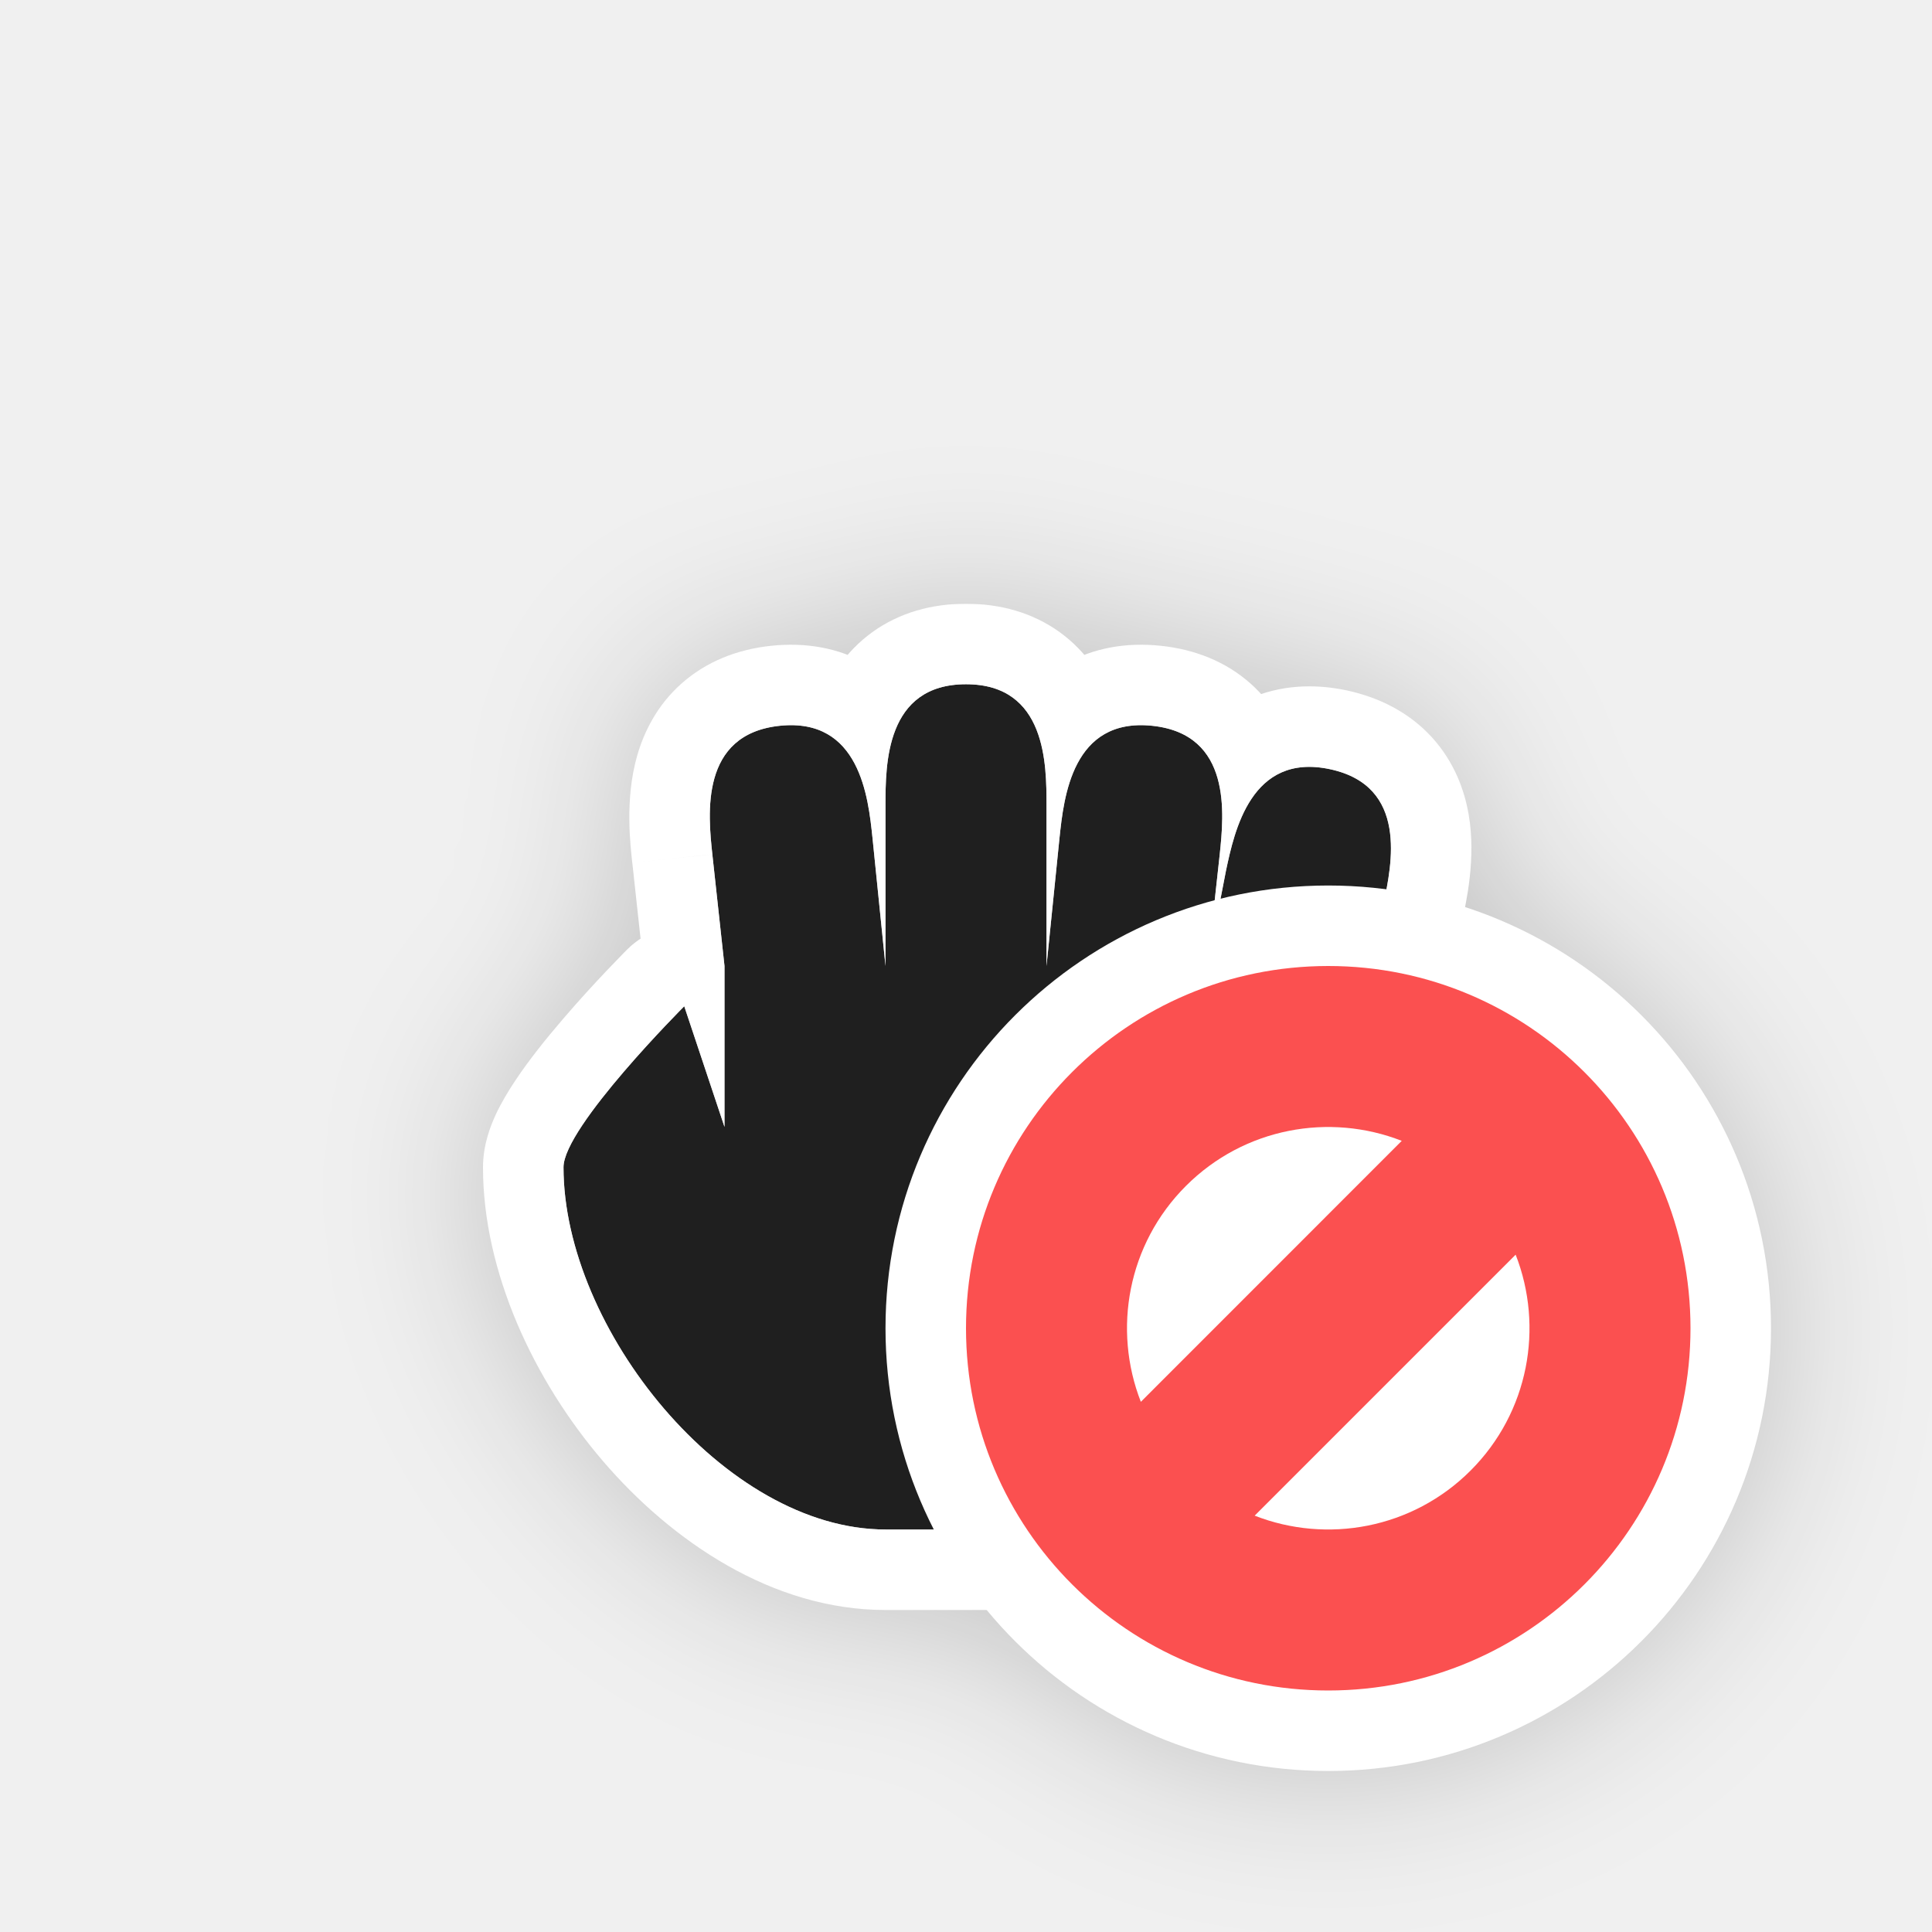
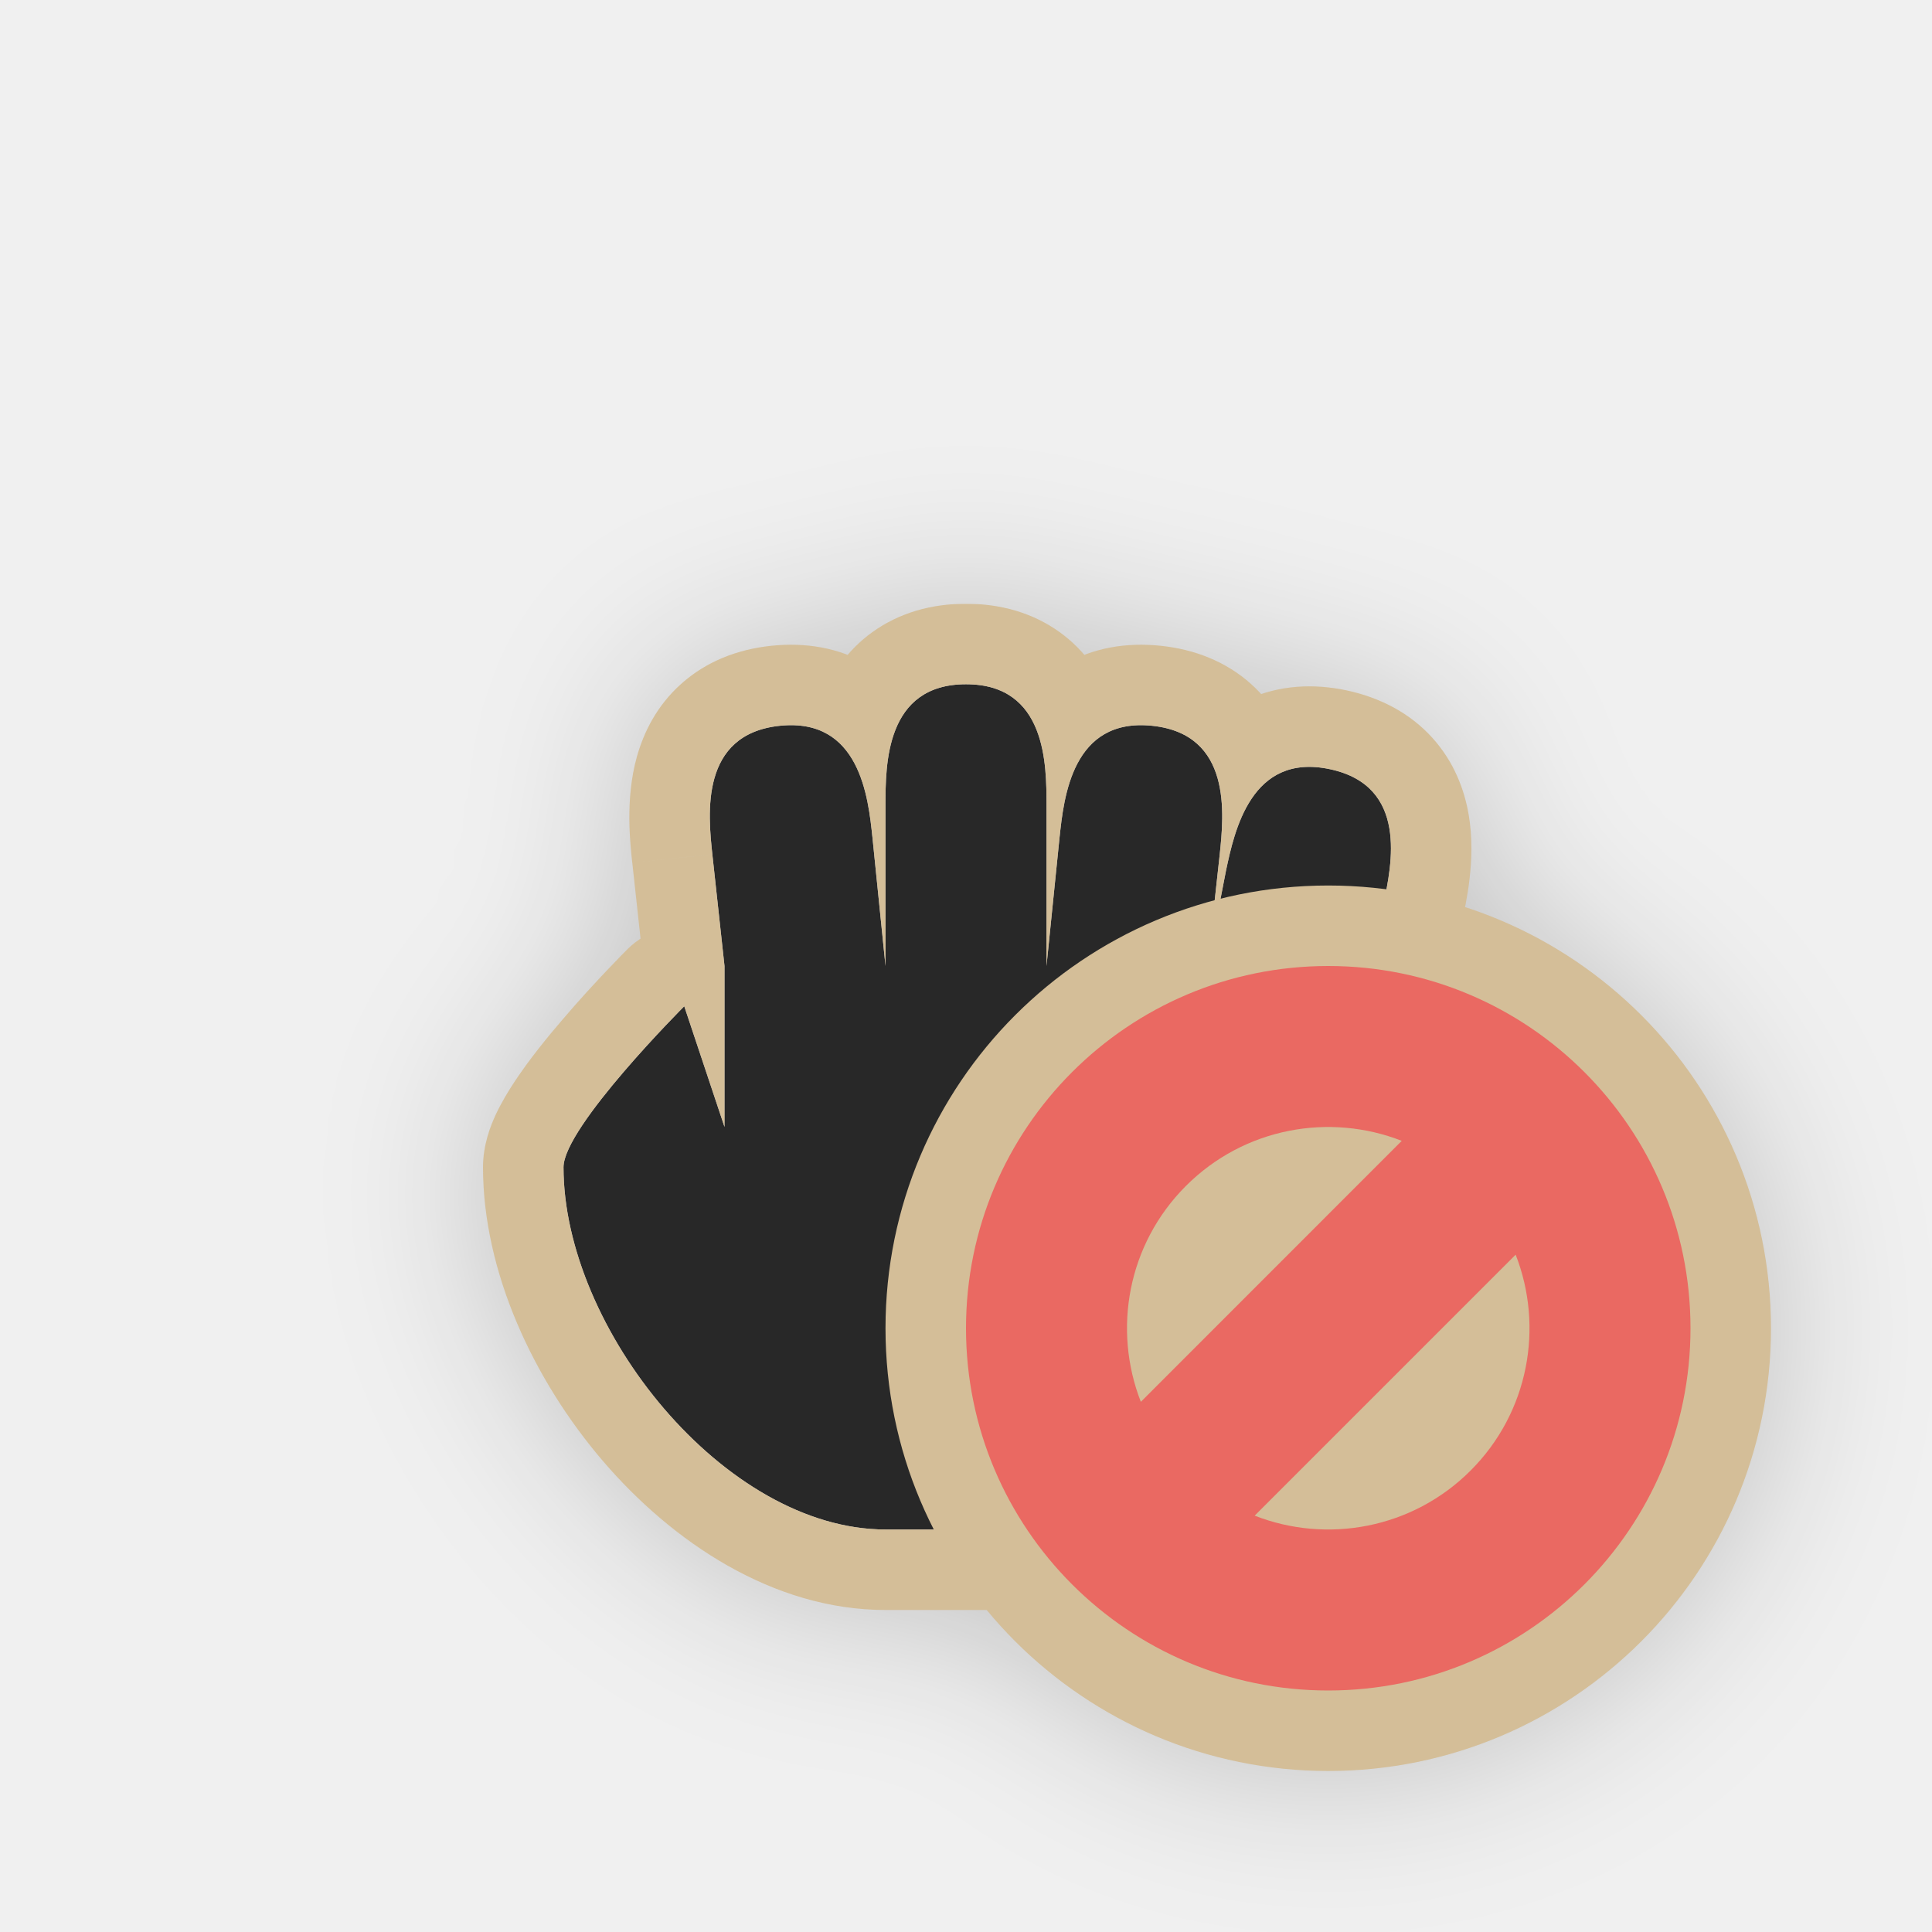
<svg xmlns="http://www.w3.org/2000/svg" width="24" height="24" viewBox="0 0 24 24" fill="none">
-   <g filter="url(#filter0_d_182_7023)">
+   <g clip-path="url(#clip0_182_7023)" filter="url(#filter0_d_182_7023)">
    <mask id="path-1-outside-1_182_7023" maskUnits="userSpaceOnUse" x="6" y="7.5" width="13" height="13" fill="black">
      <rect fill="white" x="6" y="7.5" width="13" height="13" />
      <path fill-rule="evenodd" clip-rule="evenodd" d="M13 10V12L13.162 10.404C13.215 9.906 13.319 8.912 14.314 9.016C15.308 9.121 15.204 10.116 15.152 10.613L15 12L15.23 10.814C15.334 10.325 15.541 9.347 16.52 9.555C17.498 9.763 17.29 10.741 17.186 11.23L17 12H17L16.5 16C16 19 14 19 14 19H11H11C9 19 7 16.5 7 14.5C7 14 8.5 12.5 8.5 12.5L9 13.999V12H11V12V10C11 9.5 11 8.5 12 8.5C13 8.5 13 9.5 13 10ZM10.838 10.404L11 12H9L8.849 10.613C8.796 10.116 8.692 9.121 9.686 9.016C10.681 8.912 10.786 9.906 10.838 10.404Z" />
    </mask>
-     <path fill-rule="evenodd" clip-rule="evenodd" d="M13 10V12L13.162 10.404C13.215 9.906 13.319 8.912 14.314 9.016C15.308 9.121 15.204 10.116 15.152 10.613L15 12L15.23 10.814C15.334 10.325 15.541 9.347 16.52 9.555C17.498 9.763 17.29 10.741 17.186 11.23L17 12H17L16.5 16C16 19 14 19 14 19H11H11C9 19 7 16.5 7 14.5C7 14 8.5 12.5 8.5 12.5L9 13.999V12H11V12V10C11 9.5 11 8.5 12 8.5C13 8.5 13 9.5 13 10ZM10.838 10.404L11 12H9L8.849 10.613C8.796 10.116 8.692 9.121 9.686 9.016C10.681 8.912 10.786 9.906 10.838 10.404Z" fill="#1F1F1F" />
-     <path d="M13 12H12C12 12.533 12.417 12.972 12.949 12.999C13.481 13.026 13.941 12.631 13.995 12.101L13 12ZM13.162 10.404L12.168 10.299L12.168 10.302L13.162 10.404ZM14.314 9.016L14.209 10.011L14.314 9.016ZM15.152 10.613L16.146 10.721L16.146 10.717L15.152 10.613ZM15 12L14.006 11.891C13.948 12.425 14.32 12.909 14.851 12.989C15.381 13.069 15.88 12.717 15.982 12.19L15 12ZM15.23 10.814L14.252 10.606C14.25 10.612 14.249 10.618 14.248 10.624L15.23 10.814ZM16.52 9.555L16.728 8.576L16.728 8.576L16.52 9.555ZM17.186 11.23L18.158 11.464C18.16 11.456 18.162 11.447 18.164 11.438L17.186 11.23ZM17 12V13C17.462 13 17.864 12.684 17.972 12.235L17 12ZM17 12V11C16.495 11 16.07 11.376 16.008 11.876L17 12ZM16.5 16L17.486 16.164C17.489 16.151 17.491 16.137 17.492 16.124L16.5 16ZM11 19L11 20H11V19ZM8.5 12.5L9.449 12.184C9.339 11.855 9.067 11.606 8.73 11.527C8.392 11.447 8.038 11.548 7.793 11.793L8.5 12.5ZM9 13.999L8.051 14.316C8.206 14.781 8.676 15.065 9.16 14.986C9.644 14.908 10 14.49 10 13.999H9ZM9 12V11C8.447 11 8 11.448 8 12H9ZM11 12V13C11.552 13 12 12.552 12 12H11ZM10.838 10.404L11.833 10.303L11.832 10.299L10.838 10.404ZM9 12L8.006 12.108C8.061 12.616 8.49 13 9 13V12ZM8.849 10.613L7.854 10.717L7.855 10.721L8.849 10.613ZM9.686 9.016L9.791 10.011L9.686 9.016ZM14 12V10H12V12H14ZM12.168 10.302L12.005 11.899L13.995 12.101L14.157 10.505L12.168 10.302ZM14.418 8.022C13.997 7.978 13.586 8.044 13.224 8.252C12.869 8.456 12.643 8.748 12.5 9.018C12.239 9.514 12.191 10.084 12.168 10.299L14.157 10.508C14.171 10.38 14.183 10.27 14.205 10.161C14.227 10.05 14.252 9.984 14.269 9.951C14.284 9.923 14.274 9.955 14.219 9.987C14.158 10.022 14.133 10.003 14.209 10.011L14.418 8.022ZM16.146 10.717C16.169 10.502 16.24 9.935 16.087 9.395C16.004 9.102 15.844 8.768 15.539 8.495C15.228 8.217 14.84 8.066 14.418 8.022L14.209 10.011C14.285 10.019 14.257 10.032 14.205 9.985C14.158 9.943 14.155 9.909 14.163 9.94C14.173 9.976 14.184 10.046 14.183 10.159C14.182 10.269 14.171 10.38 14.157 10.508L16.146 10.717ZM15.994 12.109L16.146 10.721L14.158 10.504L14.006 11.891L15.994 12.109ZM14.248 10.624L14.018 11.81L15.982 12.19L16.211 11.004L14.248 10.624ZM16.728 8.576C16.313 8.488 15.898 8.512 15.516 8.68C15.141 8.846 14.886 9.113 14.716 9.367C14.404 9.833 14.296 10.395 14.252 10.606L16.208 11.022C16.235 10.896 16.258 10.787 16.291 10.681C16.325 10.574 16.357 10.511 16.378 10.479C16.395 10.453 16.382 10.484 16.324 10.51C16.26 10.538 16.237 10.517 16.312 10.533L16.728 8.576ZM18.164 11.438C18.209 11.226 18.34 10.669 18.244 10.117C18.192 9.816 18.067 9.468 17.792 9.164C17.512 8.855 17.142 8.665 16.728 8.576L16.312 10.533C16.386 10.549 16.357 10.559 16.31 10.507C16.268 10.46 16.268 10.426 16.273 10.457C16.28 10.494 16.283 10.565 16.27 10.677C16.257 10.787 16.235 10.896 16.208 11.022L18.164 11.438ZM17.972 12.235L18.158 11.464L16.214 10.995L16.028 11.765L17.972 12.235ZM17 13H17V11H17V13ZM17.492 16.124L17.992 12.124L16.008 11.876L15.508 15.876L17.492 16.124ZM14 19C14 20 14.001 20 14.002 20C14.002 20 14.002 20 14.003 20C14.004 20 14.005 20 14.006 20C14.008 20 14.011 20 14.013 20C14.018 20 14.024 20 14.03 20C14.042 19.999 14.056 19.999 14.072 19.998C14.104 19.996 14.144 19.994 14.192 19.989C14.286 19.979 14.409 19.96 14.554 19.925C14.842 19.856 15.221 19.721 15.617 19.457C16.439 18.909 17.197 17.899 17.486 16.164L15.514 15.836C15.303 17.101 14.81 17.591 14.508 17.793C14.341 17.904 14.189 17.956 14.087 17.981C14.036 17.993 13.999 17.998 13.982 18C13.974 18 13.97 18.001 13.973 18C13.974 18 13.977 18 13.982 18C13.984 18 13.986 18 13.99 18C13.991 18 13.993 18 13.995 18C13.995 18 13.996 18 13.997 18C13.998 18 13.998 18 13.999 18C13.999 18 14 18 14 19ZM11 20H14V18H11V20ZM11 20H11V18H11V20ZM6 14.5C6 15.801 6.631 17.148 7.491 18.151C8.343 19.145 9.595 20 11 20L11 18C10.404 18 9.657 17.605 9.009 16.849C8.368 16.102 8 15.199 8 14.5H6ZM8.5 12.5C7.793 11.793 7.793 11.793 7.793 11.793C7.793 11.793 7.793 11.793 7.792 11.793C7.792 11.793 7.792 11.793 7.792 11.794C7.792 11.794 7.791 11.794 7.791 11.795C7.79 11.796 7.788 11.797 7.787 11.799C7.783 11.803 7.778 11.807 7.772 11.814C7.76 11.826 7.742 11.844 7.72 11.867C7.676 11.912 7.614 11.976 7.54 12.054C7.392 12.21 7.192 12.426 6.991 12.662C6.792 12.893 6.575 13.162 6.402 13.422C6.316 13.551 6.227 13.698 6.156 13.851C6.095 13.984 6 14.22 6 14.5H8C8 14.655 7.951 14.735 7.972 14.69C7.984 14.665 8.012 14.613 8.066 14.531C8.174 14.369 8.332 14.169 8.509 13.963C8.682 13.761 8.858 13.571 8.991 13.43C9.058 13.36 9.113 13.303 9.151 13.264C9.17 13.245 9.184 13.23 9.194 13.22C9.199 13.215 9.202 13.212 9.205 13.21C9.206 13.208 9.206 13.208 9.207 13.207C9.207 13.207 9.207 13.207 9.207 13.207C9.207 13.207 9.207 13.207 9.207 13.207C9.207 13.207 9.207 13.207 9.207 13.207C9.207 13.207 9.207 13.207 8.5 12.5ZM9.948 13.683L9.449 12.184L7.551 12.816L8.051 14.316L9.948 13.683ZM8 12V13.999H10V12H8ZM11 11H9V13H11V11ZM10 12V12H12V12H10ZM10 10V12H12V10H10ZM12 7.5C11.576 7.5 11.175 7.609 10.836 7.853C10.504 8.093 10.31 8.408 10.197 8.691C9.988 9.212 10 9.784 10 10H12C12 9.871 12.001 9.76 12.011 9.649C12.022 9.537 12.039 9.469 12.053 9.434C12.065 9.405 12.058 9.438 12.007 9.475C11.95 9.516 11.924 9.5 12 9.5V7.5ZM14 10C14 9.784 14.012 9.212 13.803 8.691C13.69 8.408 13.496 8.093 13.164 7.853C12.825 7.609 12.424 7.5 12 7.5V9.5C12.076 9.5 12.05 9.516 11.993 9.475C11.942 9.438 11.935 9.405 11.947 9.434C11.961 9.469 11.978 9.537 11.989 9.649C11.999 9.76 12 9.871 12 10H14ZM11.995 11.899L11.833 10.303L9.843 10.505L10.005 12.101L11.995 11.899ZM9 13H11V11H9V13ZM7.855 10.721L8.006 12.108L9.994 11.892L9.843 10.504L7.855 10.721ZM9.582 8.022C9.16 8.066 8.773 8.217 8.462 8.495C8.156 8.768 7.996 9.102 7.913 9.395C7.76 9.935 7.832 10.502 7.854 10.717L9.843 10.508C9.83 10.38 9.819 10.269 9.818 10.159C9.817 10.046 9.827 9.976 9.837 9.94C9.846 9.909 9.842 9.943 9.796 9.985C9.743 10.032 9.715 10.019 9.791 10.011L9.582 8.022ZM11.832 10.299C11.81 10.084 11.762 9.514 11.5 9.018C11.358 8.748 11.131 8.456 10.776 8.252C10.414 8.044 10.003 7.978 9.582 8.022L9.791 10.011C9.867 10.003 9.842 10.022 9.781 9.987C9.727 9.955 9.716 9.923 9.731 9.951C9.748 9.984 9.773 10.05 9.796 10.161C9.818 10.27 9.83 10.38 9.843 10.508L11.832 10.299Z" fill="white" mask="url(#path-1-outside-1_182_7023)" />
-     <circle cx="16.5" cy="16.5" r="5" fill="#FB5050" stroke="white" stroke-linejoin="round" />
-     <path fill-rule="evenodd" clip-rule="evenodd" d="M18.828 15.586L15.586 18.828C16.483 19.179 17.543 18.993 18.268 18.268C18.993 17.543 19.179 16.484 18.828 15.586ZM17.413 14.172L14.172 17.414C13.821 16.516 14.007 15.457 14.732 14.732C15.457 14.007 16.516 13.821 17.413 14.172Z" fill="white" />
+     <path fill-rule="evenodd" clip-rule="evenodd" d="M13 10V12L13.162 10.404C13.215 9.906 13.319 8.912 14.314 9.016C15.308 9.121 15.204 10.116 15.152 10.613L15 12L15.23 10.814C15.334 10.325 15.541 9.347 16.52 9.555C17.498 9.763 17.29 10.741 17.186 11.23L17 12H17L16.5 16C16 19 14 19 14 19H11H11C9 19 7 16.5 7 14.5C7 14 8.5 12.5 8.5 12.5L9 13.999V12H11V12V10C11 9.5 11 8.5 12 8.5C13 8.5 13 9.5 13 10ZM10.838 10.404L11 12H9L8.849 10.613C8.796 10.116 8.692 9.121 9.686 9.016C10.681 8.912 10.786 9.906 10.838 10.404Z" fill="#282828" />
+     <path d="M13 12H12C12 12.533 12.417 12.972 12.949 12.999C13.481 13.026 13.941 12.631 13.995 12.101L13 12ZM13.162 10.404L12.168 10.299L12.168 10.302L13.162 10.404ZM14.314 9.016L14.209 10.011L14.314 9.016ZM15.152 10.613L16.146 10.721L16.146 10.717L15.152 10.613ZM15 12L14.006 11.891C13.948 12.425 14.32 12.909 14.851 12.989C15.381 13.069 15.88 12.717 15.982 12.19L15 12ZM15.23 10.814L14.252 10.606C14.25 10.612 14.249 10.618 14.248 10.624L15.23 10.814ZM16.52 9.555L16.728 8.576L16.728 8.576L16.52 9.555ZM17.186 11.23L18.158 11.464C18.16 11.456 18.162 11.447 18.164 11.438L17.186 11.23ZM17 12V13C17.462 13 17.864 12.684 17.972 12.235L17 12ZM17 12V11C16.495 11 16.07 11.376 16.008 11.876L17 12ZM16.5 16L17.486 16.164C17.489 16.151 17.491 16.137 17.492 16.124L16.5 16ZM11 19L11 20H11V19ZM8.5 12.5L9.449 12.184C9.339 11.855 9.067 11.606 8.73 11.527C8.392 11.447 8.038 11.548 7.793 11.793L8.5 12.5ZM9 13.999L8.051 14.316C8.206 14.781 8.676 15.065 9.16 14.986C9.644 14.908 10 14.49 10 13.999H9ZM9 12V11C8.447 11 8 11.448 8 12H9ZM11 12V13C11.552 13 12 12.552 12 12H11ZM10.838 10.404L11.833 10.303L11.832 10.299L10.838 10.404ZM9 12L8.006 12.108C8.061 12.616 8.49 13 9 13V12ZM8.849 10.613L7.854 10.717L7.855 10.721L8.849 10.613ZM9.686 9.016L9.791 10.011L9.686 9.016ZM14 12V10H12V12H14ZM12.168 10.302L12.005 11.899L13.995 12.101L14.157 10.505L12.168 10.302ZM14.418 8.022C13.997 7.978 13.586 8.044 13.224 8.252C12.869 8.456 12.643 8.748 12.5 9.018C12.239 9.514 12.191 10.084 12.168 10.299L14.157 10.508C14.171 10.38 14.183 10.27 14.205 10.161C14.227 10.05 14.252 9.984 14.269 9.951C14.284 9.923 14.274 9.955 14.219 9.987C14.158 10.022 14.133 10.003 14.209 10.011L14.418 8.022ZM16.146 10.717C16.169 10.502 16.24 9.935 16.087 9.395C16.004 9.102 15.844 8.768 15.539 8.495C15.228 8.217 14.84 8.066 14.418 8.022L14.209 10.011C14.285 10.019 14.257 10.032 14.205 9.985C14.158 9.943 14.155 9.909 14.163 9.94C14.173 9.976 14.184 10.046 14.183 10.159C14.182 10.269 14.171 10.38 14.157 10.508L16.146 10.717ZM15.994 12.109L16.146 10.721L14.158 10.504L14.006 11.891L15.994 12.109ZM14.248 10.624L14.018 11.81L15.982 12.19L16.211 11.004L14.248 10.624ZM16.728 8.576C16.313 8.488 15.898 8.512 15.516 8.68C15.141 8.846 14.886 9.113 14.716 9.367C14.404 9.833 14.296 10.395 14.252 10.606L16.208 11.022C16.235 10.896 16.258 10.787 16.291 10.681C16.325 10.574 16.357 10.511 16.378 10.479C16.395 10.453 16.382 10.484 16.324 10.51C16.26 10.538 16.237 10.517 16.312 10.533L16.728 8.576ZM18.164 11.438C18.209 11.226 18.34 10.669 18.244 10.117C18.192 9.816 18.067 9.468 17.792 9.164C17.512 8.855 17.142 8.665 16.728 8.576L16.312 10.533C16.386 10.549 16.357 10.559 16.31 10.507C16.268 10.46 16.268 10.426 16.273 10.457C16.28 10.494 16.283 10.565 16.27 10.677C16.257 10.787 16.235 10.896 16.208 11.022L18.164 11.438ZM17.972 12.235L18.158 11.464L16.214 10.995L16.028 11.765L17.972 12.235ZM17 13H17V11H17V13ZM17.492 16.124L17.992 12.124L16.008 11.876L15.508 15.876L17.492 16.124ZM14 19C14 20 14.001 20 14.002 20C14.002 20 14.002 20 14.003 20C14.004 20 14.005 20 14.006 20C14.008 20 14.011 20 14.013 20C14.018 20 14.024 20 14.03 20C14.042 19.999 14.056 19.999 14.072 19.998C14.104 19.996 14.144 19.994 14.192 19.989C14.286 19.979 14.409 19.96 14.554 19.925C14.842 19.856 15.221 19.721 15.617 19.457C16.439 18.909 17.197 17.899 17.486 16.164L15.514 15.836C15.303 17.101 14.81 17.591 14.508 17.793C14.341 17.904 14.189 17.956 14.087 17.981C14.036 17.993 13.999 17.998 13.982 18C13.974 18 13.97 18.001 13.973 18C13.974 18 13.977 18 13.982 18C13.984 18 13.986 18 13.99 18C13.991 18 13.993 18 13.995 18C13.995 18 13.996 18 13.997 18C13.998 18 13.998 18 13.999 18C13.999 18 14 18 14 19ZM11 20H14V18H11V20ZM11 20H11V18H11V20ZM6 14.5C6 15.801 6.631 17.148 7.491 18.151C8.343 19.145 9.595 20 11 20L11 18C10.404 18 9.657 17.605 9.009 16.849C8.368 16.102 8 15.199 8 14.5H6ZM8.5 12.5C7.793 11.793 7.793 11.793 7.793 11.793C7.793 11.793 7.793 11.793 7.792 11.793C7.792 11.793 7.792 11.793 7.792 11.794C7.792 11.794 7.791 11.794 7.791 11.795C7.79 11.796 7.788 11.797 7.787 11.799C7.783 11.803 7.778 11.807 7.772 11.814C7.76 11.826 7.742 11.844 7.72 11.867C7.676 11.912 7.614 11.976 7.54 12.054C7.392 12.21 7.192 12.426 6.991 12.662C6.792 12.893 6.575 13.162 6.402 13.422C6.316 13.551 6.227 13.698 6.156 13.851C6.095 13.984 6 14.22 6 14.5H8C8 14.655 7.951 14.735 7.972 14.69C7.984 14.665 8.012 14.613 8.066 14.531C8.174 14.369 8.332 14.169 8.509 13.963C8.682 13.761 8.858 13.571 8.991 13.43C9.058 13.36 9.113 13.303 9.151 13.264C9.17 13.245 9.184 13.23 9.194 13.22C9.199 13.215 9.202 13.212 9.205 13.21C9.206 13.208 9.206 13.208 9.207 13.207C9.207 13.207 9.207 13.207 9.207 13.207C9.207 13.207 9.207 13.207 9.207 13.207C9.207 13.207 9.207 13.207 9.207 13.207C9.207 13.207 9.207 13.207 8.5 12.5ZM9.948 13.683L9.449 12.184L7.551 12.816L8.051 14.316L9.948 13.683ZM8 12V13.999H10V12H8ZM11 11H9V13H11V11ZM10 12V12H12V12H10ZM10 10V12H12V10H10ZM12 7.5C11.576 7.5 11.175 7.609 10.836 7.853C10.504 8.093 10.31 8.408 10.197 8.691C9.988 9.212 10 9.784 10 10H12C12 9.871 12.001 9.76 12.011 9.649C12.022 9.537 12.039 9.469 12.053 9.434C12.065 9.405 12.058 9.438 12.007 9.475C11.95 9.516 11.924 9.5 12 9.5V7.5ZM14 10C14 9.784 14.012 9.212 13.803 8.691C13.69 8.408 13.496 8.093 13.164 7.853C12.825 7.609 12.424 7.5 12 7.5V9.5C12.076 9.5 12.05 9.516 11.993 9.475C11.942 9.438 11.935 9.405 11.947 9.434C11.961 9.469 11.978 9.537 11.989 9.649C11.999 9.76 12 9.871 12 10H14ZM11.995 11.899L11.833 10.303L9.843 10.505L10.005 12.101L11.995 11.899ZM9 13H11V11H9V13ZM7.855 10.721L8.006 12.108L9.994 11.892L9.843 10.504L7.855 10.721ZM9.582 8.022C9.16 8.066 8.773 8.217 8.462 8.495C8.156 8.768 7.996 9.102 7.913 9.395C7.76 9.935 7.832 10.502 7.854 10.717L9.843 10.508C9.83 10.38 9.819 10.269 9.818 10.159C9.817 10.046 9.827 9.976 9.837 9.94C9.846 9.909 9.842 9.943 9.796 9.985C9.743 10.032 9.715 10.019 9.791 10.011L9.582 8.022ZM11.832 10.299C11.81 10.084 11.762 9.514 11.5 9.018C11.358 8.748 11.131 8.456 10.776 8.252C10.414 8.044 10.003 7.978 9.582 8.022L9.791 10.011C9.867 10.003 9.842 10.022 9.781 9.987C9.727 9.955 9.716 9.923 9.731 9.951C9.748 9.984 9.773 10.05 9.796 10.161C9.818 10.27 9.83 10.38 9.843 10.508L11.832 10.299Z" fill="#D4BE98" mask="url(#path-1-outside-1_182_7023)" />
+     <circle cx="16.5" cy="16.5" r="5" fill="#EA6962" stroke="#D4BE98" stroke-linejoin="round" />
+     <path fill-rule="evenodd" clip-rule="evenodd" d="M18.828 15.586L15.586 18.828C16.483 19.179 17.543 18.993 18.268 18.268C18.993 17.543 19.179 16.484 18.828 15.586ZM17.413 14.172L14.172 17.414C13.821 16.516 14.007 15.457 14.732 14.732C15.457 14.007 16.516 13.821 17.413 14.172Z" fill="#D4BE98" />
  </g>
  <defs>
    <filter id="filter0_d_182_7023" x="-2" y="-2" width="28" height="28" filterUnits="userSpaceOnUse" color-interpolation-filters="sRGB">
      <feFlood flood-opacity="0" result="BackgroundImageFix" />
      <feColorMatrix in="SourceAlpha" type="matrix" values="0 0 0 0 0 0 0 0 0 0 0 0 0 0 0 0 0 0 127 0" result="hardAlpha" />
      <feOffset />
      <feGaussianBlur stdDeviation="1" />
      <feColorMatrix type="matrix" values="0 0 0 0 0 0 0 0 0 0 0 0 0 0 0 0 0 0 0.2 0" />
      <feBlend mode="normal" in2="BackgroundImageFix" result="effect1_dropShadow_182_7023" />
      <feBlend mode="normal" in="SourceGraphic" in2="effect1_dropShadow_182_7023" result="shape" />
    </filter>
+     <clipPath id="clip0_182_7023">
+       <rect width="24" height="24" fill="white" />
+     </clipPath>
  </defs>
</svg>
